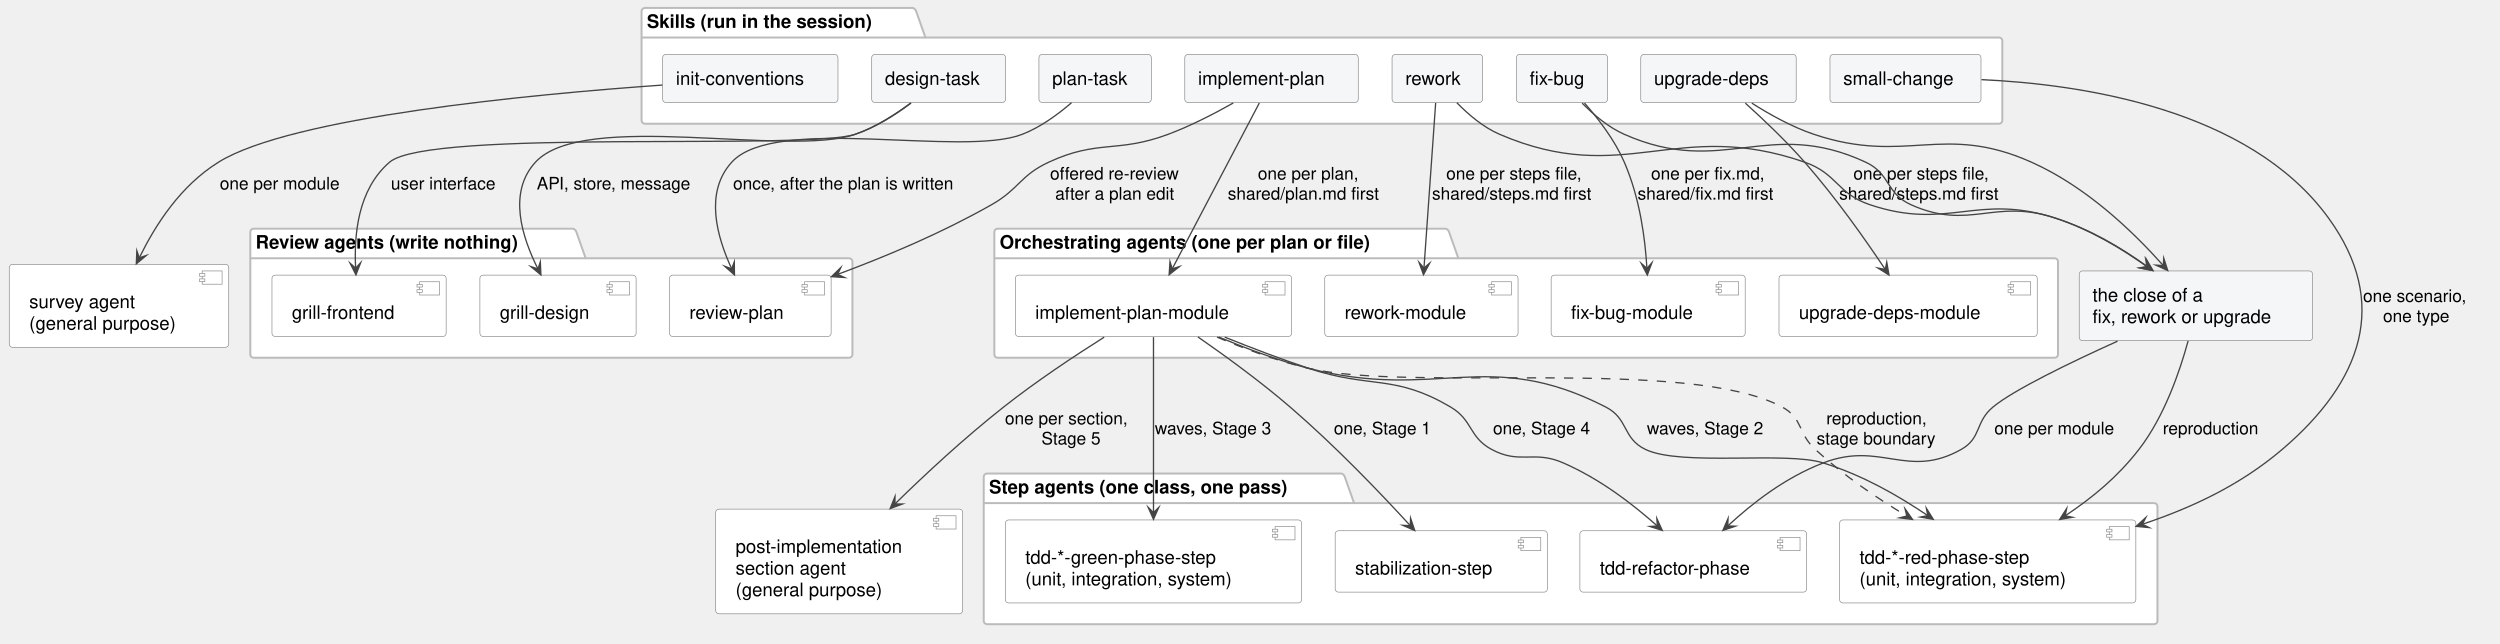
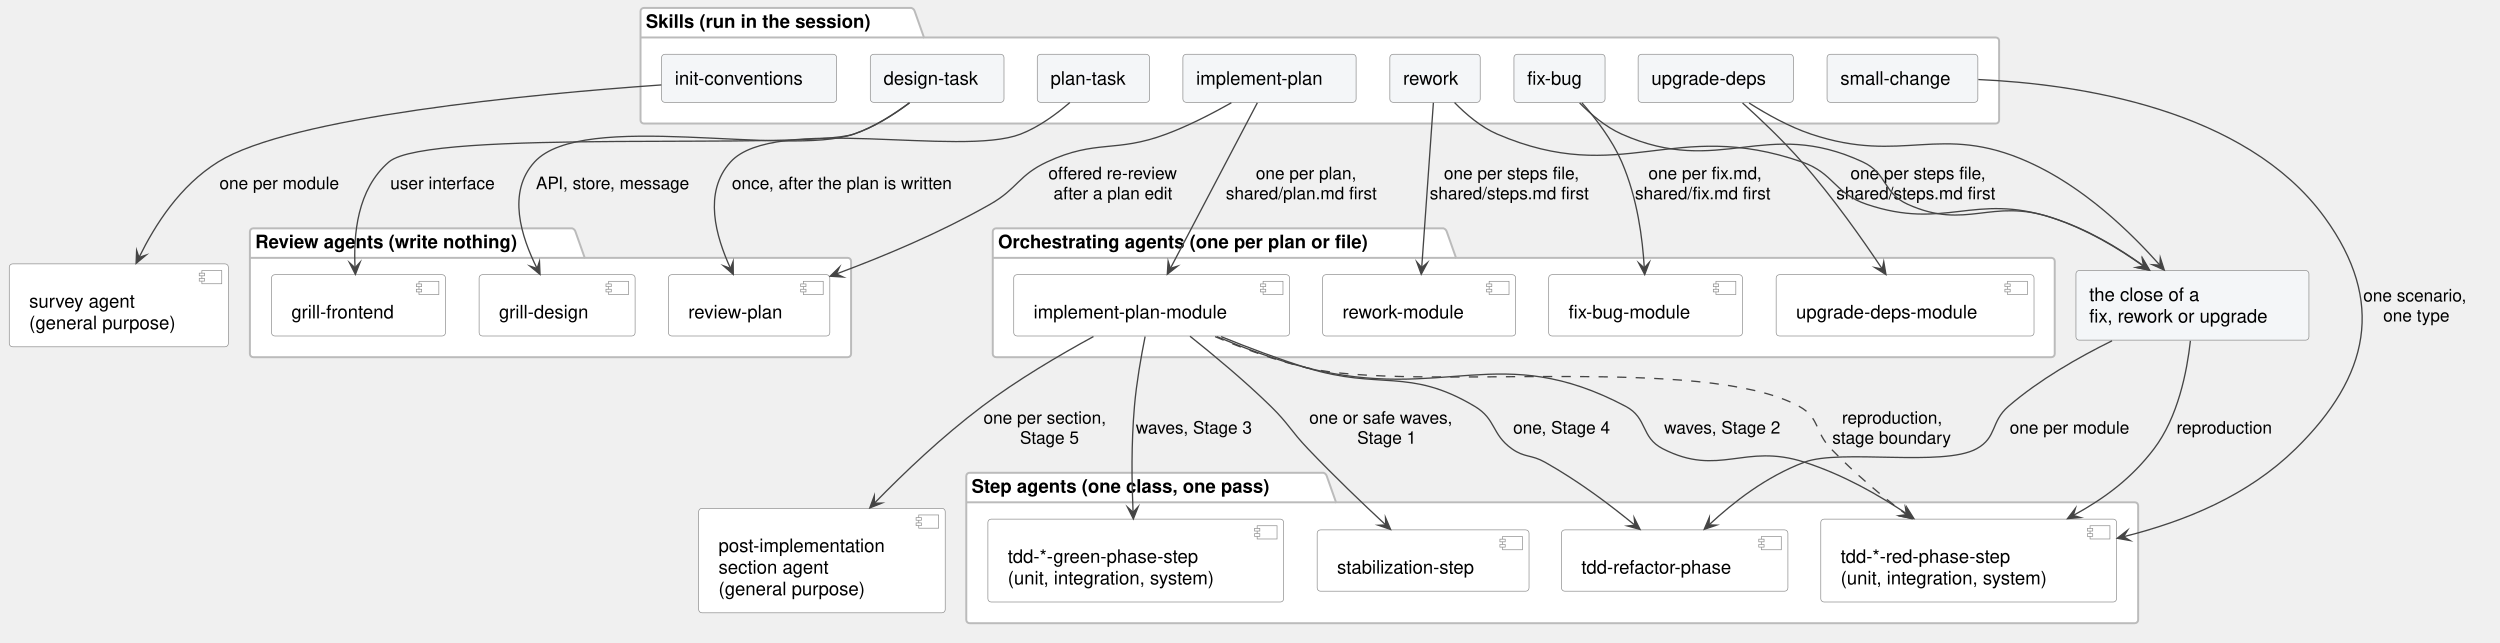
- <svg xmlns="http://www.w3.org/2000/svg" version="1.1" data-diagram-type="DESCRIPTION" style="width:1885px;height:485px;background:#FFFFFF;" width="1885px" height="485px" viewBox="0 0 1885 485" zoomAndPan="magnify" preserveAspectRatio="none" contentStyleType="text/css">
+ <svg xmlns="http://www.w3.org/2000/svg" version="1.1" data-diagram-type="DESCRIPTION" style="width:1888px;height:485px;background:#FFFFFF;" width="1888px" height="485px" viewBox="0 0 1888 485" zoomAndPan="magnify" preserveAspectRatio="none" contentStyleType="text/css">
  <defs />
  <g font-family="sans-serif" lengthAdjust="spacing">
    <g class="cluster" data-qualified-name="Skills .run in the session." id="ent0001" data-source-line="20">
      <path d="M486.23,6 L688.282,6 A3.75,3.75 0 0 1 690.782,8.5 L697.782,28.297 L1507.23,28.297 A2.5,2.5 0 0 1 1509.73,30.797 L1509.73,90.79 A2.5,2.5 0 0 1 1507.23,93.29 L486.23,93.29 A2.5,2.5 0 0 1 483.73,90.79 L483.73,8.5 A2.5,2.5 0 0 1 486.23,6" style="stroke:#BBB;stroke-width:1.5;" fill="#FFF" />
      <line x1="483.73" y1="28.297" x2="697.782" y2="28.297" style="stroke:#BBB;stroke-width:1.5;" />
      <text x="487.73" y="20.995" fill="#000" font-size="14" textLength="201.052" font-weight="700" font-family="Helvetica">Skills (run in the session)</text>
    </g>
    <g class="cluster" data-qualified-name="Review agents .write nothing." id="ent0011" data-source-line="33">
      <path d="M191.23,172.44 L432.089,172.44 A3.75,3.75 0 0 1 434.589,174.94 L441.589,194.737 L640.23,194.737 A2.5,2.5 0 0 1 642.73,197.237 L642.73,267.24 A2.5,2.5 0 0 1 640.23,269.74 L191.23,269.74 A2.5,2.5 0 0 1 188.73,267.24 L188.73,174.94 A2.5,2.5 0 0 1 191.23,172.44" style="stroke:#BBB;stroke-width:1.5;" fill="#FFF" />
      <line x1="188.73" y1="194.737" x2="441.589" y2="194.737" style="stroke:#BBB;stroke-width:1.5;" />
      <text x="192.73" y="187.435" fill="#000" font-size="14" textLength="239.859" font-weight="700" font-family="Helvetica">Review agents (write nothing)</text>
    </g>
    <g class="cluster" data-qualified-name="Orchestrating agents .one per plan or file." id="ent0015" data-source-line="39">
      <path d="M752.23,172.44 L1090.091,172.44 A3.75,3.75 0 0 1 1092.591,174.94 L1099.591,194.737 L1549.23,194.737 A2.5,2.5 0 0 1 1551.73,197.237 L1551.73,267.24 A2.5,2.5 0 0 1 1549.23,269.74 L752.23,269.74 A2.5,2.5 0 0 1 749.73,267.24 L749.73,174.94 A2.5,2.5 0 0 1 752.23,172.44" style="stroke:#BBB;stroke-width:1.5;" fill="#FFF" />
      <line x1="749.73" y1="194.737" x2="1099.591" y2="194.737" style="stroke:#BBB;stroke-width:1.5;" />
      <text x="753.73" y="187.435" fill="#000" font-size="14" textLength="336.861" font-weight="700" font-family="Helvetica">Orchestrating agents (one per plan or file)</text>
    </g>
    <g class="cluster" data-qualified-name="Step agents .one class. one pass." id="ent0021" data-source-line="48">
-       <path d="M744.23,357.04 L1011.469,357.04 A3.75,3.75 0 0 1 1013.969,359.54 L1020.969,379.337 L1624.23,379.337 A2.5,2.5 0 0 1 1626.73,381.837 L1626.73,468.13 A2.5,2.5 0 0 1 1624.23,470.63 L744.23,470.63 A2.5,2.5 0 0 1 741.73,468.13 L741.73,359.54 A2.5,2.5 0 0 1 744.23,357.04" style="stroke:#BBB;stroke-width:1.5;" fill="#FFF" />
-       <line x1="741.73" y1="379.337" x2="1020.969" y2="379.337" style="stroke:#BBB;stroke-width:1.5;" />
-       <text x="745.73" y="372.035" fill="#000" font-size="14" textLength="266.239" font-weight="700" font-family="Helvetica">Step agents (one class, one pass)</text>
+       <path d="M732.23,357.04 L999.469,357.04 A3.75,3.75 0 0 1 1001.969,359.54 L1008.969,379.337 L1612.23,379.337 A2.5,2.5 0 0 1 1614.73,381.837 L1614.73,468.13 A2.5,2.5 0 0 1 1612.23,470.63 L732.23,470.63 A2.5,2.5 0 0 1 729.73,468.13 L729.73,359.54 A2.5,2.5 0 0 1 732.23,357.04" style="stroke:#BBB;stroke-width:1.5;" fill="#FFF" />
+       <line x1="729.73" y1="379.337" x2="1008.969" y2="379.337" style="stroke:#BBB;stroke-width:1.5;" />
+       <text x="733.73" y="372.035" fill="#000" font-size="14" textLength="266.239" font-weight="700" font-family="Helvetica">Step agents (one class, one pass)</text>
    </g>
    <g class="entity" data-qualified-name="Skills .run in the session..IC" id="ent0002" data-source-line="21">
      <rect x="499.62" y="41" width="132.212" height="36.297" fill="#F4F6F8" style="stroke:#888;stroke-width:0.5;" rx="2.5" ry="2.5" />
      <text x="509.62" y="63.995" fill="#000" font-size="14" textLength="112.212" font-family="Helvetica">init-conventions</text>
    </g>
    <g class="entity" data-qualified-name="Skills .run in the session..DT" id="ent0003" data-source-line="22">
      <rect x="657.25" y="41" width="100.965" height="36.297" fill="#F4F6F8" style="stroke:#888;stroke-width:0.5;" rx="2.5" ry="2.5" />
      <text x="667.25" y="63.995" fill="#000" font-size="14" textLength="80.965" font-family="Helvetica">design-task</text>
    </g>
    <g class="entity" data-qualified-name="Skills .run in the session..PT" id="ent0004" data-source-line="23">
      <rect x="783.35" y="41" width="84.75" height="36.297" fill="#F4F6F8" style="stroke:#888;stroke-width:0.5;" rx="2.5" ry="2.5" />
      <text x="793.35" y="63.995" fill="#000" font-size="14" textLength="64.75" font-family="Helvetica">plan-task</text>
    </g>
    <g class="entity" data-qualified-name="Skills .run in the session..IP" id="ent0005" data-source-line="24">
      <rect x="893.32" y="41" width="130.811" height="36.297" fill="#F4F6F8" style="stroke:#888;stroke-width:0.5;" rx="2.5" ry="2.5" />
      <text x="903.32" y="63.995" fill="#000" font-size="14" textLength="110.811" font-family="Helvetica">implement-plan</text>
    </g>
    <g class="entity" data-qualified-name="Skills .run in the session..FB" id="ent0006" data-source-line="25">
      <rect x="1143.33" y="41" width="68.802" height="36.297" fill="#F4F6F8" style="stroke:#888;stroke-width:0.5;" rx="2.5" ry="2.5" />
      <text x="1153.33" y="63.995" fill="#000" font-size="14" textLength="48.802" font-family="Helvetica">fix-bug</text>
    </g>
    <g class="entity" data-qualified-name="Skills .run in the session..RW" id="ent0007" data-source-line="26">
      <rect x="1049.61" y="41" width="68.248" height="36.297" fill="#F4F6F8" style="stroke:#888;stroke-width:0.5;" rx="2.5" ry="2.5" />
      <text x="1059.61" y="63.995" fill="#000" font-size="14" textLength="48.248" font-family="Helvetica">rework</text>
    </g>
    <g class="entity" data-qualified-name="Skills .run in the session..UD" id="ent0008" data-source-line="27">
      <rect x="1237.12" y="41" width="117.214" height="36.297" fill="#F4F6F8" style="stroke:#888;stroke-width:0.5;" rx="2.5" ry="2.5" />
      <text x="1247.12" y="63.995" fill="#000" font-size="14" textLength="97.214" font-family="Helvetica">upgrade-deps</text>
    </g>
    <g class="entity" data-qualified-name="Skills .run in the session..SC" id="ent0009" data-source-line="28">
      <rect x="1379.8" y="41" width="113.864" height="36.297" fill="#F4F6F8" style="stroke:#888;stroke-width:0.5;" rx="2.5" ry="2.5" />
      <text x="1389.8" y="63.995" fill="#000" font-size="14" textLength="93.864" font-family="Helvetica">small-change</text>
    </g>
    <g class="entity" data-qualified-name="Review agents .write nothing..GD" id="ent0012" data-source-line="34">
      <rect x="361.83" y="207.44" width="117.807" height="46.297" fill="#FFF" style="stroke:#888;stroke-width:0.5;" rx="2.5" ry="2.5" />
      <rect x="459.637" y="212.44" width="15" height="10" fill="#FFF" style="stroke:#888;stroke-width:0.5;" />
      <rect x="457.637" y="214.44" width="4" height="2" fill="#FFF" style="stroke:#888;stroke-width:0.5;" />
      <rect x="457.637" y="218.44" width="4" height="2" fill="#FFF" style="stroke:#888;stroke-width:0.5;" />
      <text x="376.83" y="240.435" fill="#000" font-size="14" textLength="77.807" font-family="Helvetica">grill-design</text>
    </g>
    <g class="entity" data-qualified-name="Review agents .write nothing..GF" id="ent0013" data-source-line="35">
      <rect x="205.06" y="207.44" width="131.349" height="46.297" fill="#FFF" style="stroke:#888;stroke-width:0.5;" rx="2.5" ry="2.5" />
      <rect x="316.409" y="212.44" width="15" height="10" fill="#FFF" style="stroke:#888;stroke-width:0.5;" />
      <rect x="314.409" y="214.44" width="4" height="2" fill="#FFF" style="stroke:#888;stroke-width:0.5;" />
      <rect x="314.409" y="218.44" width="4" height="2" fill="#FFF" style="stroke:#888;stroke-width:0.5;" />
      <text x="220.06" y="240.435" fill="#000" font-size="14" textLength="91.349" font-family="Helvetica">grill-frontend</text>
    </g>
    <g class="entity" data-qualified-name="Review agents .write nothing..RP" id="ent0014" data-source-line="36">
      <rect x="504.79" y="207.44" width="121.888" height="46.297" fill="#FFF" style="stroke:#888;stroke-width:0.5;" rx="2.5" ry="2.5" />
      <rect x="606.678" y="212.44" width="15" height="10" fill="#FFF" style="stroke:#888;stroke-width:0.5;" />
      <rect x="604.678" y="214.44" width="4" height="2" fill="#FFF" style="stroke:#888;stroke-width:0.5;" />
      <rect x="604.678" y="218.44" width="4" height="2" fill="#FFF" style="stroke:#888;stroke-width:0.5;" />
      <text x="519.79" y="240.435" fill="#000" font-size="14" textLength="81.888" font-family="Helvetica">review-plan</text>
    </g>
    <g class="entity" data-qualified-name="Orchestrating agents .one per plan or file..IPM" id="ent0016" data-source-line="40">
      <rect x="765.57" y="207.44" width="208.328" height="46.297" fill="#FFF" style="stroke:#888;stroke-width:0.5;" rx="2.5" ry="2.5" />
      <rect x="953.898" y="212.44" width="15" height="10" fill="#FFF" style="stroke:#888;stroke-width:0.5;" />
      <rect x="951.898" y="214.44" width="4" height="2" fill="#FFF" style="stroke:#888;stroke-width:0.5;" />
      <rect x="951.898" y="218.44" width="4" height="2" fill="#FFF" style="stroke:#888;stroke-width:0.5;" />
      <text x="780.57" y="240.435" fill="#000" font-size="14" textLength="168.328" font-family="Helvetica">implement-plan-module</text>
    </g>
    <g class="entity" data-qualified-name="Orchestrating agents .one per plan or file..FBM" id="ent0017" data-source-line="41">
      <rect x="1169.57" y="207.44" width="146.319" height="46.297" fill="#FFF" style="stroke:#888;stroke-width:0.5;" rx="2.5" ry="2.5" />
      <rect x="1295.889" y="212.44" width="15" height="10" fill="#FFF" style="stroke:#888;stroke-width:0.5;" />
      <rect x="1293.889" y="214.44" width="4" height="2" fill="#FFF" style="stroke:#888;stroke-width:0.5;" />
      <rect x="1293.889" y="218.44" width="4" height="2" fill="#FFF" style="stroke:#888;stroke-width:0.5;" />
      <text x="1184.57" y="240.435" fill="#000" font-size="14" textLength="106.319" font-family="Helvetica">fix-bug-module</text>
    </g>
    <g class="entity" data-qualified-name="Orchestrating agents .one per plan or file..RWM" id="ent0018" data-source-line="42">
      <rect x="998.85" y="207.44" width="145.766" height="46.297" fill="#FFF" style="stroke:#888;stroke-width:0.5;" rx="2.5" ry="2.5" />
      <rect x="1124.616" y="212.44" width="15" height="10" fill="#FFF" style="stroke:#888;stroke-width:0.5;" />
      <rect x="1122.616" y="214.44" width="4" height="2" fill="#FFF" style="stroke:#888;stroke-width:0.5;" />
      <rect x="1122.616" y="218.44" width="4" height="2" fill="#FFF" style="stroke:#888;stroke-width:0.5;" />
      <text x="1013.85" y="240.435" fill="#000" font-size="14" textLength="105.766" font-family="Helvetica">rework-module</text>
    </g>
    <g class="entity" data-qualified-name="Orchestrating agents .one per plan or file..UDM" id="ent0019" data-source-line="43">
      <rect x="1341.36" y="207.44" width="194.731" height="46.297" fill="#FFF" style="stroke:#888;stroke-width:0.5;" rx="2.5" ry="2.5" />
      <rect x="1516.091" y="212.44" width="15" height="10" fill="#FFF" style="stroke:#888;stroke-width:0.5;" />
      <rect x="1514.091" y="214.44" width="4" height="2" fill="#FFF" style="stroke:#888;stroke-width:0.5;" />
      <rect x="1514.091" y="218.44" width="4" height="2" fill="#FFF" style="stroke:#888;stroke-width:0.5;" />
      <text x="1356.36" y="240.435" fill="#000" font-size="14" textLength="154.731" font-family="Helvetica">upgrade-deps-module</text>
    </g>
    <g class="entity" data-qualified-name="Step agents .one class. one pass..ST" id="ent0022" data-source-line="49">
-       <rect x="1006.73" y="400.18" width="159.998" height="46.297" fill="#FFF" style="stroke:#888;stroke-width:0.5;" rx="2.5" ry="2.5" />
-       <rect x="1146.728" y="405.18" width="15" height="10" fill="#FFF" style="stroke:#888;stroke-width:0.5;" />
-       <rect x="1144.728" y="407.18" width="4" height="2" fill="#FFF" style="stroke:#888;stroke-width:0.5;" />
-       <rect x="1144.728" y="411.18" width="4" height="2" fill="#FFF" style="stroke:#888;stroke-width:0.5;" />
-       <text x="1021.73" y="433.175" fill="#000" font-size="14" textLength="119.998" font-family="Helvetica">stabilization-step</text>
+       <rect x="994.73" y="400.18" width="159.998" height="46.297" fill="#FFF" style="stroke:#888;stroke-width:0.5;" rx="2.5" ry="2.5" />
+       <rect x="1134.728" y="405.18" width="15" height="10" fill="#FFF" style="stroke:#888;stroke-width:0.5;" />
+       <rect x="1132.728" y="407.18" width="4" height="2" fill="#FFF" style="stroke:#888;stroke-width:0.5;" />
+       <rect x="1132.728" y="411.18" width="4" height="2" fill="#FFF" style="stroke:#888;stroke-width:0.5;" />
+       <text x="1009.73" y="433.175" fill="#000" font-size="14" textLength="119.998" font-family="Helvetica">stabilization-step</text>
    </g>
    <g class="entity" data-qualified-name="Step agents .one class. one pass..RED" id="ent0023" data-source-line="50">
-       <rect x="1387.05" y="392.04" width="223.367" height="62.594" fill="#FFF" style="stroke:#888;stroke-width:0.5;" rx="2.5" ry="2.5" />
-       <rect x="1590.417" y="397.04" width="15" height="10" fill="#FFF" style="stroke:#888;stroke-width:0.5;" />
-       <rect x="1588.417" y="399.04" width="4" height="2" fill="#FFF" style="stroke:#888;stroke-width:0.5;" />
-       <rect x="1588.417" y="403.04" width="4" height="2" fill="#FFF" style="stroke:#888;stroke-width:0.5;" />
-       <text x="1402.05" y="425.035" fill="#000" font-size="14" textLength="146.255" font-family="Helvetica">tdd-*-red-phase-step</text>
-       <text x="1402.05" y="441.332" fill="#000" font-size="14" textLength="183.367" font-family="Helvetica">(unit, integration, system)</text>
+       <rect x="1375.05" y="392.04" width="223.367" height="62.594" fill="#FFF" style="stroke:#888;stroke-width:0.5;" rx="2.5" ry="2.5" />
+       <rect x="1578.417" y="397.04" width="15" height="10" fill="#FFF" style="stroke:#888;stroke-width:0.5;" />
+       <rect x="1576.417" y="399.04" width="4" height="2" fill="#FFF" style="stroke:#888;stroke-width:0.5;" />
+       <rect x="1576.417" y="403.04" width="4" height="2" fill="#FFF" style="stroke:#888;stroke-width:0.5;" />
+       <text x="1390.05" y="425.035" fill="#000" font-size="14" textLength="146.255" font-family="Helvetica">tdd-*-red-phase-step</text>
+       <text x="1390.05" y="441.332" fill="#000" font-size="14" textLength="183.367" font-family="Helvetica">(unit, integration, system)</text>
    </g>
    <g class="entity" data-qualified-name="Step agents .one class. one pass..GREEN" id="ent0024" data-source-line="51">
-       <rect x="758.05" y="392.04" width="223.367" height="62.594" fill="#FFF" style="stroke:#888;stroke-width:0.5;" rx="2.5" ry="2.5" />
-       <rect x="961.417" y="397.04" width="15" height="10" fill="#FFF" style="stroke:#888;stroke-width:0.5;" />
-       <rect x="959.417" y="399.04" width="4" height="2" fill="#FFF" style="stroke:#888;stroke-width:0.5;" />
-       <rect x="959.417" y="403.04" width="4" height="2" fill="#FFF" style="stroke:#888;stroke-width:0.5;" />
-       <text x="773.05" y="425.035" fill="#000" font-size="14" textLength="163.741" font-family="Helvetica">tdd-*-green-phase-step</text>
-       <text x="773.05" y="441.332" fill="#000" font-size="14" textLength="183.367" font-family="Helvetica">(unit, integration, system)</text>
+       <rect x="746.05" y="392.04" width="223.367" height="62.594" fill="#FFF" style="stroke:#888;stroke-width:0.5;" rx="2.5" ry="2.5" />
+       <rect x="949.417" y="397.04" width="15" height="10" fill="#FFF" style="stroke:#888;stroke-width:0.5;" />
+       <rect x="947.417" y="399.04" width="4" height="2" fill="#FFF" style="stroke:#888;stroke-width:0.5;" />
+       <rect x="947.417" y="403.04" width="4" height="2" fill="#FFF" style="stroke:#888;stroke-width:0.5;" />
+       <text x="761.05" y="425.035" fill="#000" font-size="14" textLength="163.741" font-family="Helvetica">tdd-*-green-phase-step</text>
+       <text x="761.05" y="441.332" fill="#000" font-size="14" textLength="183.367" font-family="Helvetica">(unit, integration, system)</text>
    </g>
    <g class="entity" data-qualified-name="Step agents .one class. one pass..RF" id="ent0025" data-source-line="52">
-       <rect x="1191.23" y="400.18" width="170.997" height="46.297" fill="#FFF" style="stroke:#888;stroke-width:0.5;" rx="2.5" ry="2.5" />
-       <rect x="1342.227" y="405.18" width="15" height="10" fill="#FFF" style="stroke:#888;stroke-width:0.5;" />
-       <rect x="1340.227" y="407.18" width="4" height="2" fill="#FFF" style="stroke:#888;stroke-width:0.5;" />
-       <rect x="1340.227" y="411.18" width="4" height="2" fill="#FFF" style="stroke:#888;stroke-width:0.5;" />
-       <text x="1206.23" y="433.175" fill="#000" font-size="14" textLength="130.997" font-family="Helvetica">tdd-refactor-phase</text>
+       <rect x="1179.23" y="400.18" width="170.997" height="46.297" fill="#FFF" style="stroke:#888;stroke-width:0.5;" rx="2.5" ry="2.5" />
+       <rect x="1330.227" y="405.18" width="15" height="10" fill="#FFF" style="stroke:#888;stroke-width:0.5;" />
+       <rect x="1328.227" y="407.18" width="4" height="2" fill="#FFF" style="stroke:#888;stroke-width:0.5;" />
+       <rect x="1328.227" y="411.18" width="4" height="2" fill="#FFF" style="stroke:#888;stroke-width:0.5;" />
+       <text x="1194.23" y="433.175" fill="#000" font-size="14" textLength="130.997" font-family="Helvetica">tdd-refactor-phase</text>
    </g>
    <g class="entity" data-qualified-name="SV" id="ent0010" data-source-line="31">
      <rect x="7" y="199.29" width="165.46" height="62.594" fill="#FFF" style="stroke:#888;stroke-width:0.5;" rx="2.5" ry="2.5" />
      <rect x="152.46" y="204.29" width="15" height="10" fill="#FFF" style="stroke:#888;stroke-width:0.5;" />
      <rect x="150.46" y="206.29" width="4" height="2" fill="#FFF" style="stroke:#888;stroke-width:0.5;" />
      <rect x="150.46" y="210.29" width="4" height="2" fill="#FFF" style="stroke:#888;stroke-width:0.5;" />
      <text x="22" y="232.285" fill="#000" font-size="14" textLength="91.998" font-family="Helvetica">survey agent</text>
      <text x="22" y="248.582" fill="#000" font-size="14" textLength="125.46" font-family="Helvetica">(general purpose)</text>
    </g>
    <g class="entity" data-qualified-name="CLOSE" id="ent0020" data-source-line="46">
      <rect x="1567.75" y="204.29" width="175.955" height="52.594" fill="#F4F6F8" style="stroke:#888;stroke-width:0.5;" rx="2.5" ry="2.5" />
      <text x="1577.75" y="227.285" fill="#000" font-size="14" textLength="94.459" font-family="Helvetica">the close of a</text>
      <text x="1577.75" y="243.582" fill="#000" font-size="14" textLength="155.955" font-family="Helvetica">fix, rework or upgrade</text>
    </g>
    <g class="entity" data-qualified-name="PI" id="ent0026" data-source-line="55">
-       <rect x="539.62" y="383.89" width="186.214" height="78.891" fill="#FFF" style="stroke:#888;stroke-width:0.5;" rx="2.5" ry="2.5" />
-       <rect x="705.834" y="388.89" width="15" height="10" fill="#FFF" style="stroke:#888;stroke-width:0.5;" />
-       <rect x="703.834" y="390.89" width="4" height="2" fill="#FFF" style="stroke:#888;stroke-width:0.5;" />
-       <rect x="703.834" y="394.89" width="4" height="2" fill="#FFF" style="stroke:#888;stroke-width:0.5;" />
-       <text x="554.62" y="416.885" fill="#000" font-size="14" textLength="146.214" font-family="Helvetica">post-implementation</text>
-       <text x="554.62" y="433.182" fill="#000" font-size="14" textLength="95.313" font-family="Helvetica">section agent</text>
-       <text x="554.62" y="449.479" fill="#000" font-size="14" textLength="125.46" font-family="Helvetica">(general purpose)</text>
+       <rect x="527.62" y="383.89" width="186.214" height="78.891" fill="#FFF" style="stroke:#888;stroke-width:0.5;" rx="2.5" ry="2.5" />
+       <rect x="693.834" y="388.89" width="15" height="10" fill="#FFF" style="stroke:#888;stroke-width:0.5;" />
+       <rect x="691.834" y="390.89" width="4" height="2" fill="#FFF" style="stroke:#888;stroke-width:0.5;" />
+       <rect x="691.834" y="394.89" width="4" height="2" fill="#FFF" style="stroke:#888;stroke-width:0.5;" />
+       <text x="542.62" y="416.885" fill="#000" font-size="14" textLength="146.214" font-family="Helvetica">post-implementation</text>
+       <text x="542.62" y="433.182" fill="#000" font-size="14" textLength="95.313" font-family="Helvetica">section agent</text>
+       <text x="542.62" y="449.479" fill="#000" font-size="14" textLength="125.46" font-family="Helvetica">(general purpose)</text>
    </g>
    <g class="link" data-entity-1="ent0002" data-entity-2="ent0010" id="lnk27" data-source-line="57" data-link-type="dependency">
      <path d="M499.44,64.14 C400.35,71.14 219.36,88.25 164.73,122.29 C135.8,140.32 117.229,169.575 104.989,194.425" style="stroke:#444;stroke-width:1;" fill="none" id="IC-to-SV" />
      <polygon points="102.78,198.91,110.345,192.604,104.989,194.425,103.168,189.069,102.78,198.91" fill="#444" style="stroke:#444;stroke-width:1;stroke-linejoin:miter;stroke-miterlimit:10;" />
      <text x="165.73" y="142.857" fill="#000" font-size="13" textLength="102.769" font-family="Helvetica">one per module</text>
    </g>
    <g class="link" data-entity-1="ent0003" data-entity-2="ent0013" id="lnk28" data-source-line="58" data-link-type="dependency">
      <path d="M687.02,77.63 C675.37,86.4 660.11,96.21 644.73,101.29 C607.63,113.55 323.37,96.84 293.73,122.29 C269.6,143.02 266.913,177.376 268.143,202.226" style="stroke:#444;stroke-width:1;" fill="none" id="DT-to-GF" />
      <polygon points="268.39,207.22,271.94,198.033,268.143,202.226,263.95,198.429,268.39,207.22" fill="#444" style="stroke:#444;stroke-width:1;stroke-linejoin:miter;stroke-miterlimit:10;" />
      <text x="294.73" y="142.857" fill="#000" font-size="13" textLength="90.467" font-family="Helvetica">user interface</text>
    </g>
    <g class="link" data-entity-1="ent0003" data-entity-2="ent0012" id="lnk29" data-source-line="59" data-link-type="dependency">
      <path d="M686.68,77.67 C675.05,86.34 659.92,96.05 644.73,101.29 C593.92,118.85 440.06,82.67 403.73,122.29 C382.7,145.23 393.609,178.705 405.609,202.775" style="stroke:#444;stroke-width:1;" fill="none" id="DT-to-GD" />
      <polygon points="407.84,207.25,407.404,197.411,405.609,202.775,400.245,200.98,407.84,207.25" fill="#444" style="stroke:#444;stroke-width:1;stroke-linejoin:miter;stroke-miterlimit:10;" />
      <text x="404.73" y="142.857" fill="#000" font-size="13" textLength="128.686" font-family="Helvetica">API, store, message</text>
    </g>
    <g class="link" data-entity-1="ent0004" data-entity-2="ent0014" id="lnk30" data-source-line="60" data-link-type="dependency">
      <path d="M807.94,77.43 C797.86,86.14 784.52,95.96 770.73,101.29 C725.13,118.93 584.61,86.11 551.73,122.29 C530.88,145.23 540.644,178.636 551.694,202.706" style="stroke:#444;stroke-width:1;" fill="none" id="PT-to-RP" />
      <polygon points="553.78,207.25,553.66,197.402,551.694,202.706,546.39,200.74,553.78,207.25" fill="#444" style="stroke:#444;stroke-width:1;stroke-linejoin:miter;stroke-miterlimit:10;" />
      <text x="552.73" y="142.857" fill="#000" font-size="13" textLength="192.924" font-family="Helvetica">once, after the plan is written</text>
    </g>
    <g class="link" data-entity-1="ent0005" data-entity-2="ent0014" id="lnk31" data-source-line="61" data-link-type="dependency">
      <path d="M929.92,77.62 C915.55,85.74 897.66,94.97 880.73,101.29 C842.25,115.66 827.99,105 790.73,122.29 C769.12,132.32 768.45,142.54 747.73,154.29 C709.21,176.14 667.776,193.417 631.606,206.867" style="stroke:#444;stroke-width:1;" fill="none" id="IP-to-RP" />
      <polygon points="626.92,208.61,636.75,209.222,631.606,206.867,633.962,201.724,626.92,208.61" fill="#444" style="stroke:#444;stroke-width:1;stroke-linejoin:miter;stroke-miterlimit:10;" />
      <text x="791.73" y="135.357" fill="#000" font-size="13" textLength="112.144" font-family="Helvetica">offered re-review</text>
      <text x="795.615" y="150.49" fill="#000" font-size="13" textLength="104.375" font-family="Helvetica">after a plan edit</text>
    </g>
    <g class="link" data-entity-1="ent0005" data-entity-2="ent0016" id="lnk32" data-source-line="63" data-link-type="dependency">
      <path d="M949.54,77.64 C933.29,108.59 901.816,168.514 883.856,202.694" style="stroke:#444;stroke-width:1;" fill="none" id="IP-to-IPM" />
      <polygon points="881.53,207.12,889.257,201.014,883.856,202.694,882.175,197.292,881.53,207.12" fill="#444" style="stroke:#444;stroke-width:1;stroke-linejoin:miter;stroke-miterlimit:10;" />
      <text x="948.407" y="135.357" fill="#000" font-size="13" textLength="86.252" font-family="Helvetica">one per plan,</text>
      <text x="925.73" y="150.49" fill="#000" font-size="13" textLength="131.606" font-family="Helvetica">shared/plan.md first</text>
    </g>
    <g class="link" data-entity-1="ent0006" data-entity-2="ent0017" id="lnk33" data-source-line="64" data-link-type="dependency">
      <path d="M1194.69,77.69 C1205.02,89.4 1217.56,105.65 1224.73,122.29 C1236.69,150.05 1240.428,180.029 1241.778,202.359" style="stroke:#444;stroke-width:1;" fill="none" id="FB-to-FBM" />
      <polygon points="1242.08,207.35,1245.53,198.125,1241.778,202.359,1237.544,198.608,1242.08,207.35" fill="#444" style="stroke:#444;stroke-width:1;stroke-linejoin:miter;stroke-miterlimit:10;" />
      <text x="1244.883" y="135.357" fill="#000" font-size="13" textLength="99.112" font-family="Helvetica">one per fix.md,</text>
      <text x="1234.73" y="150.49" fill="#000" font-size="13" textLength="119.418" font-family="Helvetica">shared/fix.md first</text>
    </g>
    <g class="link" data-entity-1="ent0007" data-entity-2="ent0018" id="lnk34" data-source-line="65" data-link-type="dependency">
      <path d="M1082.49,77.64 C1080.3,108.59 1076.093,167.952 1073.673,202.132" style="stroke:#444;stroke-width:1;" fill="none" id="RW-to-RWM" />
      <polygon points="1073.32,207.12,1077.946,198.425,1073.673,202.132,1069.966,197.86,1073.32,207.12" fill="#444" style="stroke:#444;stroke-width:1;stroke-linejoin:miter;stroke-miterlimit:10;" />
      <text x="1090.442" y="135.357" fill="#000" font-size="13" textLength="117.006" font-family="Helvetica">one per steps file,</text>
      <text x="1079.73" y="150.49" fill="#000" font-size="13" textLength="138.43" font-family="Helvetica">shared/steps.md first</text>
    </g>
    <g class="link" data-entity-1="ent0008" data-entity-2="ent0019" id="lnk35" data-source-line="66" data-link-type="dependency">
      <path d="M1315.98,77.77 C1329.29,89.76 1346.76,106.31 1360.73,122.29 C1384.98,150.04 1406.605,180.861 1421.505,203.191" style="stroke:#444;stroke-width:1;" fill="none" id="UD-to-UDM" />
      <polygon points="1424.28,207.35,1422.612,197.643,1421.505,203.191,1415.957,202.084,1424.28,207.35" fill="#444" style="stroke:#444;stroke-width:1;stroke-linejoin:miter;stroke-miterlimit:10;" />
      <text x="1397.442" y="135.357" fill="#000" font-size="13" textLength="117.006" font-family="Helvetica">one per steps file,</text>
      <text x="1386.73" y="150.49" fill="#000" font-size="13" textLength="138.43" font-family="Helvetica">shared/steps.md first</text>
    </g>
    <g class="link" data-entity-1="ent0016" data-entity-2="ent0022" id="lnk36" data-source-line="68" data-link-type="dependency">
-       <path d="M903.23,254.04 C923.89,268.37 950.58,287.8 972.73,306.89 C1007.72,337.05 1041.283,372.263 1063.323,396.323" style="stroke:#444;stroke-width:1;" fill="none" id="IPM-to-ST" />
-       <polygon points="1066.7,400.01,1063.57,390.672,1063.323,396.323,1057.671,396.075,1066.7,400.01" fill="#444" style="stroke:#444;stroke-width:1;stroke-linejoin:miter;stroke-miterlimit:10;" />
-       <text x="1005.73" y="327.457" fill="#000" font-size="13" textLength="82.424" font-family="Helvetica">one, Stage 1</text>
+       <path d="M898.68,253.91 C916.82,268.36 940.36,287.94 959.73,306.89 C973.24,320.1 974.68,325.22 987.73,338.89 C1008.11,360.23 1028.779,379.965 1046.509,396.455" style="stroke:#444;stroke-width:1;" fill="none" id="IPM-to-ST" />
+       <polygon points="1050.17,399.86,1046.304,390.802,1046.509,396.455,1040.856,396.66,1050.17,399.86" fill="#444" style="stroke:#444;stroke-width:1;stroke-linejoin:miter;stroke-miterlimit:10;" />
+       <text x="988.73" y="319.957" fill="#000" font-size="13" textLength="122.396" font-family="Helvetica">one or safe waves,</text>
+       <text x="1024.943" y="335.09" fill="#000" font-size="13" textLength="49.969" font-family="Helvetica">Stage 1</text>
    </g>
    <g class="link" data-entity-1="ent0016" data-entity-2="ent0023" id="lnk37" data-source-line="69" data-link-type="dependency">
-       <path d="M918.93,254.12 C939.5,262.71 963.9,271.85 986.73,277.74 C1083.94,302.83 1121.38,261.11 1210.73,306.89 C1228.08,315.78 1223.15,330.47 1240.73,338.89 C1267.66,351.79 1346.24,340.08 1374.73,349.04 C1404.43,358.38 1430.426,373.173 1453.556,388.783" style="stroke:#444;stroke-width:1;" fill="none" id="IPM-to-RED" />
-       <polygon points="1457.7,391.58,1452.478,383.23,1453.556,388.783,1448.002,389.861,1457.7,391.58" fill="#444" style="stroke:#444;stroke-width:1;stroke-linejoin:miter;stroke-miterlimit:10;" />
-       <text x="1241.73" y="327.457" fill="#000" font-size="13" textLength="99.296" font-family="Helvetica">waves, Stage 2</text>
+       <path d="M918.91,254.22 C939.47,262.83 963.87,271.95 986.73,277.74 C1091.32,304.23 1132.34,256.48 1227.73,306.89 C1244.44,315.72 1238.91,330.27 1255.73,338.89 C1298.25,360.66 1317.3,334.27 1362.73,349.04 C1392.22,358.62 1418.087,373.336 1441.197,388.826" style="stroke:#444;stroke-width:1;" fill="none" id="IPM-to-RED" />
+       <polygon points="1445.35,391.61,1440.101,383.276,1441.197,388.826,1435.647,389.922,1445.35,391.61" fill="#444" style="stroke:#444;stroke-width:1;stroke-linejoin:miter;stroke-miterlimit:10;" />
+       <text x="1256.73" y="327.457" fill="#000" font-size="13" textLength="99.296" font-family="Helvetica">waves, Stage 2</text>
    </g>
    <g class="link" data-entity-1="ent0016" data-entity-2="ent0023" id="lnk41" data-source-line="73" data-link-type="dependency">
-       <path d="M917.66,254.19 C938.44,263.01 963.34,272.3 986.73,277.74 C1064.26,295.78 1273.67,269.11 1343.73,306.89 C1359.62,315.45 1355.39,326.73 1368.73,338.89 C1390.73,358.94 1413.802,374.718 1437.742,389.078" style="stroke:#444;stroke-width:1;stroke-dasharray:7,7;" fill="none" id="IPM-to-RED-1" />
-       <polygon points="1442.03,391.65,1436.37,383.59,1437.742,389.078,1432.254,390.451,1442.03,391.65" fill="#444" style="stroke:#444;stroke-width:1;stroke-linejoin:miter;stroke-miterlimit:10;" />
-       <text x="1377.027" y="319.957" fill="#000" font-size="13" textLength="87.566" font-family="Helvetica">reproduction,</text>
-       <text x="1369.73" y="335.09" fill="#000" font-size="13" textLength="102.159" font-family="Helvetica">stage boundary</text>
+       <path d="M917.65,254.23 C938.43,263.05 963.33,272.33 986.73,277.74 C1067.52,296.4 1286.07,266.93 1358.73,306.89 C1374.31,315.45 1370.37,326.11 1382.73,338.89 C1401.24,358.02 1420.131,373.772 1439.701,388.662" style="stroke:#444;stroke-width:1;stroke-dasharray:7,7;" fill="none" id="IPM-to-RED-1" />
+       <polygon points="1443.68,391.69,1438.94,383.057,1439.701,388.662,1434.095,389.424,1443.68,391.69" fill="#444" style="stroke:#444;stroke-width:1;stroke-linejoin:miter;stroke-miterlimit:10;" />
+       <text x="1391.027" y="319.957" fill="#000" font-size="13" textLength="87.566" font-family="Helvetica">reproduction,</text>
+       <text x="1383.73" y="335.09" fill="#000" font-size="13" textLength="102.159" font-family="Helvetica">stage boundary</text>
    </g>
    <g class="link" data-entity-1="ent0016" data-entity-2="ent0024" id="lnk38" data-source-line="70" data-link-type="dependency">
-       <path d="M869.73,254.22 C869.73,288.36 869.73,348.13 869.73,386.54" style="stroke:#444;stroke-width:1;" fill="none" id="IPM-to-GREEN" />
-       <polygon points="869.73,391.54,873.73,382.54,869.73,386.54,865.73,382.54,869.73,391.54" fill="#444" style="stroke:#444;stroke-width:1;stroke-linejoin:miter;stroke-miterlimit:10;" />
-       <text x="870.73" y="327.457" fill="#000" font-size="13" textLength="99.296" font-family="Helvetica">waves, Stage 3</text>
+       <path d="M864.79,254.2 C861.79,269.08 858.26,289.04 856.73,306.89 C854.27,335.64 854.671,363.585 855.691,386.895" style="stroke:#444;stroke-width:1;" fill="none" id="IPM-to-GREEN" />
+       <polygon points="855.91,391.89,859.513,382.724,855.691,386.895,851.52,383.073,855.91,391.89" fill="#444" style="stroke:#444;stroke-width:1;stroke-linejoin:miter;stroke-miterlimit:10;" />
+       <text x="857.73" y="327.457" fill="#000" font-size="13" textLength="99.296" font-family="Helvetica">waves, Stage 3</text>
    </g>
    <g class="link" data-entity-1="ent0016" data-entity-2="ent0025" id="lnk39" data-source-line="71" data-link-type="dependency">
-       <path d="M923.45,254.21 C943.18,262.13 965.8,270.78 986.73,277.74 C1033.5,293.28 1051.29,281.82 1093.73,306.89 C1110.78,316.96 1107.29,329.51 1124.73,338.89 C1146.24,350.46 1156.37,339.21 1178.73,349.04 C1206.93,361.43 1230.893,379.978 1249.603,396.608" style="stroke:#444;stroke-width:1;" fill="none" id="IPM-to-RF" />
-       <polygon points="1253.34,399.93,1249.27,390.961,1249.603,396.608,1243.956,396.941,1253.34,399.93" fill="#444" style="stroke:#444;stroke-width:1;stroke-linejoin:miter;stroke-miterlimit:10;" />
-       <text x="1125.73" y="327.457" fill="#000" font-size="13" textLength="82.424" font-family="Helvetica">one, Stage 4</text>
+       <path d="M922.13,254.2 C942.11,262.31 965.25,271.08 986.73,277.74 C1042.04,294.89 1064.02,277.17 1113.73,306.89 C1129.95,316.58 1126.34,327.93 1141.73,338.89 C1151.5,345.84 1156.29,343.14 1166.73,349.04 C1192.63,363.66 1215.644,381.04 1234.694,396.66" style="stroke:#444;stroke-width:1;" fill="none" id="IPM-to-RF" />
+       <polygon points="1238.56,399.83,1234.137,391.03,1234.694,396.66,1229.064,397.217,1238.56,399.83" fill="#444" style="stroke:#444;stroke-width:1;stroke-linejoin:miter;stroke-miterlimit:10;" />
+       <text x="1142.73" y="327.457" fill="#000" font-size="13" textLength="82.424" font-family="Helvetica">one, Stage 4</text>
    </g>
    <g class="link" data-entity-1="ent0016" data-entity-2="ent0026" id="lnk40" data-source-line="72" data-link-type="dependency">
-       <path d="M832.55,254.22 C809.98,268.47 780.96,287.74 756.73,306.89 C726.61,330.69 698.556,356.725 674.776,379.965" style="stroke:#444;stroke-width:1;" fill="none" id="IPM-to-PI" />
-       <polygon points="671.2,383.46,680.432,380.03,674.776,379.965,674.841,374.309,671.2,383.46" fill="#444" style="stroke:#444;stroke-width:1;stroke-linejoin:miter;stroke-miterlimit:10;" />
-       <text x="757.73" y="319.957" fill="#000" font-size="13" textLength="105.003" font-family="Helvetica">one per section,</text>
-       <text x="785.247" y="335.09" fill="#000" font-size="13" textLength="49.969" font-family="Helvetica">Stage 5</text>
+       <path d="M825.78,254.16 C800.31,268.03 768.17,286.92 741.73,306.89 C711.15,329.98 683.424,356.383 660.364,379.993" style="stroke:#444;stroke-width:1;" fill="none" id="IPM-to-PI" />
+       <polygon points="656.87,383.57,666.02,379.926,660.364,379.993,660.297,374.337,656.87,383.57" fill="#444" style="stroke:#444;stroke-width:1;stroke-linejoin:miter;stroke-miterlimit:10;" />
+       <text x="742.73" y="319.957" fill="#000" font-size="13" textLength="105.003" font-family="Helvetica">one per section,</text>
+       <text x="770.247" y="335.09" fill="#000" font-size="13" textLength="49.969" font-family="Helvetica">Stage 5</text>
    </g>
    <g class="link" data-entity-1="ent0006" data-entity-2="ent0020" id="lnk42" data-source-line="75" data-link-type="dependency">
      <path d="M1192.94,77.76 C1201.39,86.34 1212.63,95.94 1224.73,101.29 C1299.18,134.27 1332.89,87.98 1406.73,122.29 C1425.55,131.04 1421.82,145.76 1440.73,154.29 C1485.08,174.31 1503.58,149.05 1549.73,164.44 C1576.16,173.26 1598.791,186.838 1618.791,201.018" style="stroke:#444;stroke-width:1;" fill="none" id="FB-to-CLOSE" />
      <polygon points="1622.87,203.91,1617.842,195.442,1618.791,201.018,1613.215,201.968,1622.87,203.91" fill="#444" style="stroke:#444;stroke-width:1;stroke-linejoin:miter;stroke-miterlimit:10;" />
    </g>
    <g class="link" data-entity-1="ent0007" data-entity-2="ent0020" id="lnk43" data-source-line="76" data-link-type="dependency">
      <path d="M1098.47,77.46 C1106.96,86.17 1118.37,95.99 1130.73,101.29 C1225.07,141.75 1263.78,88.57 1360.73,122.29 C1385.3,130.84 1385.08,145.98 1409.73,154.29 C1468.84,174.24 1490.35,145.31 1549.73,164.44 C1576.46,173.05 1599.303,186.812 1619.333,201.132" style="stroke:#444;stroke-width:1;" fill="none" id="RW-to-CLOSE" />
      <polygon points="1623.4,204.04,1618.405,195.552,1619.333,201.132,1613.752,202.06,1623.4,204.04" fill="#444" style="stroke:#444;stroke-width:1;stroke-linejoin:miter;stroke-miterlimit:10;" />
    </g>
    <g class="link" data-entity-1="ent0008" data-entity-2="ent0020" id="lnk44" data-source-line="77" data-link-type="dependency">
      <path d="M1320.9,77.79 C1334.22,86.26 1351.21,95.76 1367.73,101.29 C1437.41,124.64 1464.64,92.31 1531.73,122.29 C1573.57,141 1608.5,174.88 1631.13,200.23" style="stroke:#444;stroke-width:1;" fill="none" id="UD-to-CLOSE" />
      <polygon points="1634.46,203.96,1631.45,194.582,1631.13,200.23,1625.482,199.91,1634.46,203.96" fill="#444" style="stroke:#444;stroke-width:1;stroke-linejoin:miter;stroke-miterlimit:10;" />
    </g>
    <g class="link" data-entity-1="ent0020" data-entity-2="ent0025" id="lnk45" data-source-line="78" data-link-type="dependency">
-       <path d="M1596.61,257.24 C1560.44,273.59 1518.23,294.04 1502.73,306.89 C1489.05,318.24 1494.23,330.17 1478.73,338.89 C1438.25,361.65 1418.03,332.25 1374.73,349.04 C1345.61,360.32 1321.296,379.421 1302.736,396.531" style="stroke:#444;stroke-width:1;" fill="none" id="CLOSE-to-RF" />
-       <polygon points="1299.06,399.92,1308.388,396.761,1302.736,396.531,1302.966,390.879,1299.06,399.92" fill="#444" style="stroke:#444;stroke-width:1;stroke-linejoin:miter;stroke-miterlimit:10;" />
-       <text x="1503.73" y="327.457" fill="#000" font-size="13" textLength="102.769" font-family="Helvetica">one per module</text>
+       <path d="M1595.01,257.37 C1569.25,270.04 1539.9,286.9 1516.73,306.89 C1503.27,318.5 1508.31,330.32 1492.73,338.89 C1467.34,352.85 1389.85,338.83 1362.73,349.04 C1333.5,360.04 1309.195,379.168 1290.665,396.368" style="stroke:#444;stroke-width:1;" fill="none" id="CLOSE-to-RF" />
+       <polygon points="1287,399.77,1296.318,396.579,1290.665,396.368,1290.875,390.715,1287,399.77" fill="#444" style="stroke:#444;stroke-width:1;stroke-linejoin:miter;stroke-miterlimit:10;" />
+       <text x="1517.73" y="327.457" fill="#000" font-size="13" textLength="102.769" font-family="Helvetica">one per module</text>
    </g>
    <g class="link" data-entity-1="ent0020" data-entity-2="ent0023" id="lnk46" data-source-line="79" data-link-type="dependency">
-       <path d="M1649.84,257.04 C1643.54,280.16 1631.8,314.32 1612.73,338.89 C1596.56,359.72 1578.029,374.995 1557.149,388.925" style="stroke:#444;stroke-width:1;" fill="none" id="CLOSE-to-RED" />
-       <polygon points="1552.99,391.7,1562.697,390.033,1557.149,388.925,1558.257,383.378,1552.99,391.7" fill="#444" style="stroke:#444;stroke-width:1;stroke-linejoin:miter;stroke-miterlimit:10;" />
-       <text x="1630.73" y="327.457" fill="#000" font-size="13" textLength="83.434" font-family="Helvetica">reproduction</text>
+       <path d="M1654.19,257.39 C1651.62,280.75 1644.8,315.05 1626.73,338.89 C1609.89,361.1 1589.676,376.169 1565.766,389.259" style="stroke:#444;stroke-width:1;" fill="none" id="CLOSE-to-RED" />
+       <polygon points="1561.38,391.66,1571.195,390.847,1565.766,389.259,1567.354,383.829,1561.38,391.66" fill="#444" style="stroke:#444;stroke-width:1;stroke-linejoin:miter;stroke-miterlimit:10;" />
+       <text x="1643.73" y="327.457" fill="#000" font-size="13" textLength="83.434" font-family="Helvetica">reproduction</text>
    </g>
    <g class="link" data-entity-1="ent0009" data-entity-2="ent0023" id="lnk47" data-source-line="81" data-link-type="dependency">
-       <path d="M1494.03,60.06 C1568.42,63.41 1695.79,81.78 1755.73,164.44 C1802.15,228.46 1780.94,287.63 1720.73,338.89 C1689.38,365.58 1653.381,382.563 1615.381,395.283" style="stroke:#444;stroke-width:1;" fill="none" id="SC-to-RED" />
-       <polygon points="1610.64,396.87,1620.444,397.806,1615.381,395.283,1617.905,390.22,1610.64,396.87" fill="#444" style="stroke:#444;stroke-width:1;stroke-linejoin:miter;stroke-miterlimit:10;" />
-       <text x="1781.73" y="227.657" fill="#000" font-size="13" textLength="87.49" font-family="Helvetica">one scenario,</text>
-       <text x="1796.793" y="242.79" fill="#000" font-size="13" textLength="57.364" font-family="Helvetica">one type</text>
+       <path d="M1494.03,60.06 C1568.42,63.41 1695.79,81.78 1755.73,164.44 C1801.6,227.71 1789.52,284.17 1733.73,338.89 C1697.53,374.38 1650.58,393.575 1603.76,405.305" style="stroke:#444;stroke-width:1;" fill="none" id="SC-to-RED" />
+       <polygon points="1598.91,406.52,1608.612,408.213,1603.76,405.305,1606.668,400.453,1598.91,406.52" fill="#444" style="stroke:#444;stroke-width:1;stroke-linejoin:miter;stroke-miterlimit:10;" />
+       <text x="1784.73" y="227.657" fill="#000" font-size="13" textLength="87.49" font-family="Helvetica">one scenario,</text>
+       <text x="1799.793" y="242.79" fill="#000" font-size="13" textLength="57.364" font-family="Helvetica">one type</text>
    </g>
  </g>
</svg>
